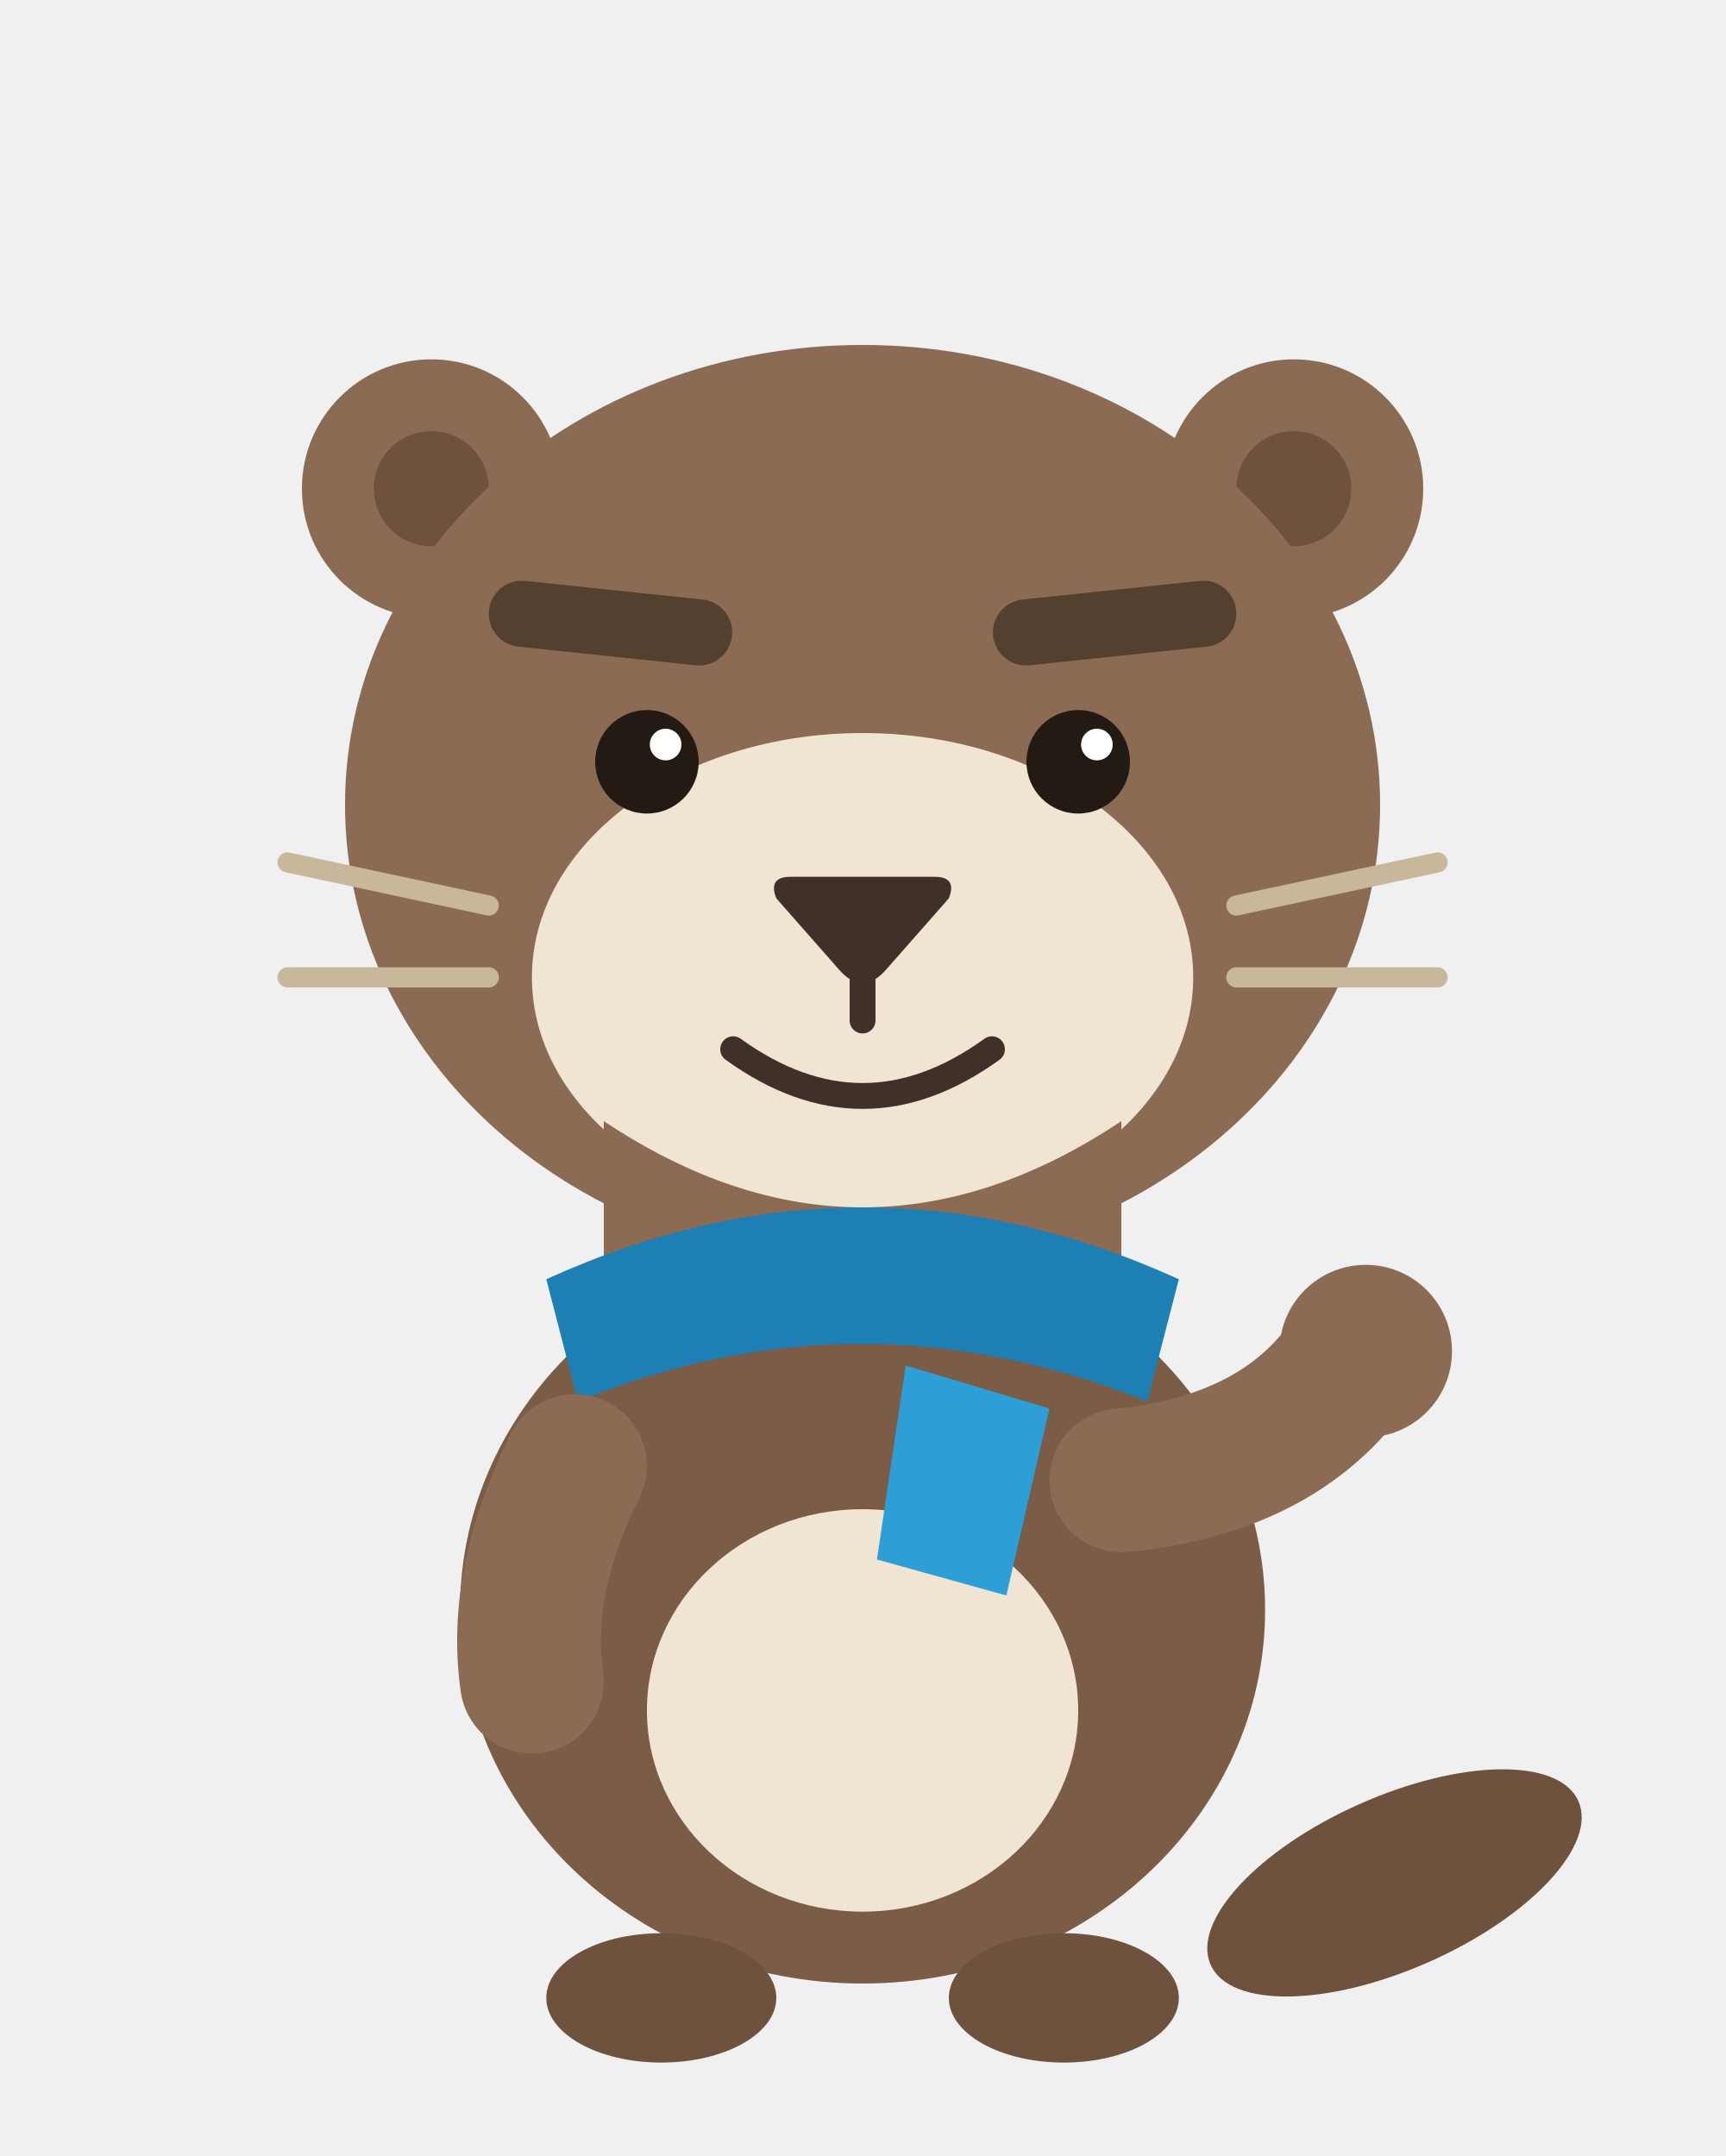
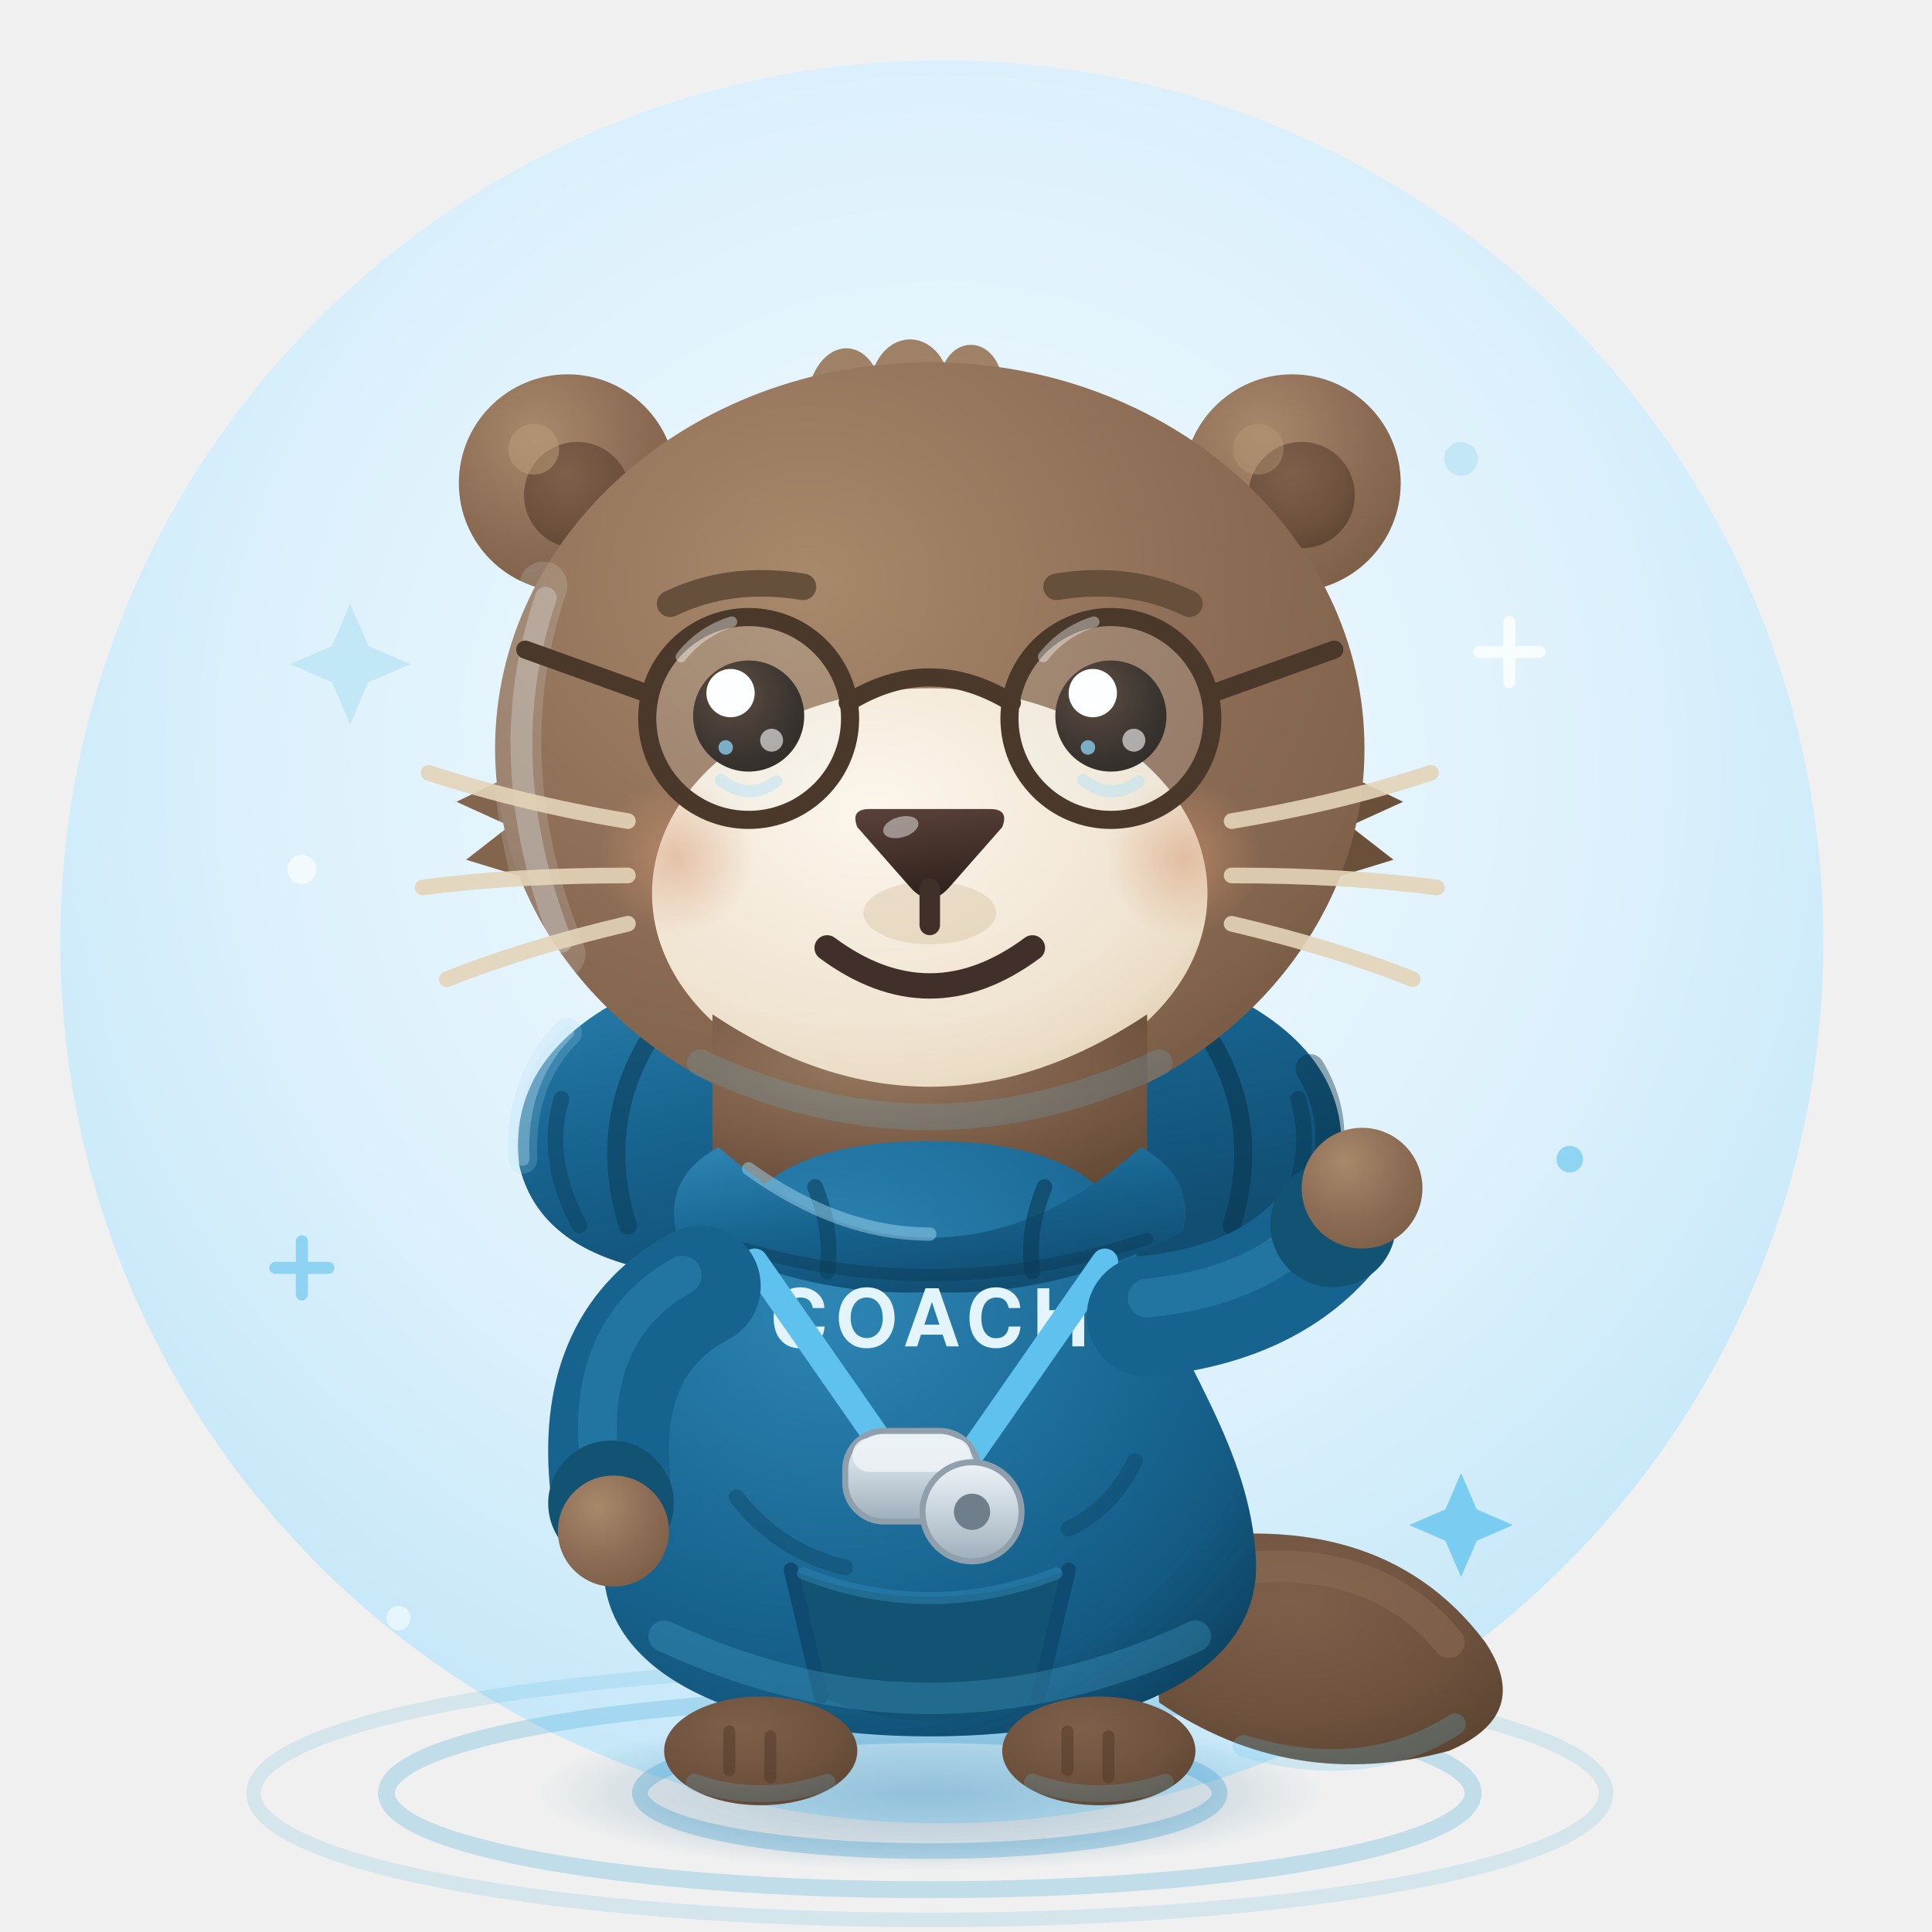
- <svg xmlns="http://www.w3.org/2000/svg" xmlns:xlink="http://www.w3.org/1999/xlink" viewBox="0 0 120 150" width="240" height="300">
+ <svg xmlns="http://www.w3.org/2000/svg" width="480" height="480" viewBox="-17 -6 160 160">
  <defs>
-     <g id="p-head">
-       <circle cx="30" cy="34" r="9" fill="#8B6B54" />
-       <circle cx="30" cy="34" r="4" fill="#6E523E" />
-       <circle cx="90" cy="34" r="9" fill="#8B6B54" />
-       <circle cx="90" cy="34" r="4" fill="#6E523E" />
-       <ellipse cx="60" cy="56" rx="36" ry="32" fill="#8B6B54" />
-       <ellipse cx="60" cy="68" rx="23" ry="17" fill="#F0E4D2" />
-       <path d="M55 61 h10 q1.6 0 1 1.5 l-4.4 5 q-1.6 1.8 -3.2 0 l-4.4 -5 q-0.6 -1.5 1 -1.5 Z" fill="#41302A" />
-       <g stroke="#C9B79C" stroke-width="1.4" stroke-linecap="round">
-         <line x1="34" y1="63" x2="20" y2="60" />
-         <line x1="34" y1="68" x2="20" y2="68" />
-         <line x1="86" y1="63" x2="100" y2="60" />
-         <line x1="86" y1="68" x2="100" y2="68" />
-       </g>
+     <radialGradient id="bg" cx="0.5" cy="0.4" r="0.62">
+       <stop offset="0" stop-color="#F2FAFF" />
+       <stop offset="0.62" stop-color="#DDF1FC" />
+       <stop offset="1" stop-color="#C4E7F8" />
+     </radialGradient>
+     <radialGradient id="furHead" cx="0.36" cy="0.28" r="0.95">
+       <stop offset="0" stop-color="#A8896B" />
+       <stop offset="0.52" stop-color="#8B6B54" />
+       <stop offset="1" stop-color="#755841" />
+     </radialGradient>
+     <radialGradient id="furBody" cx="0.36" cy="0.28" r="0.95">
+       <stop offset="0" stop-color="#97785F" />
+       <stop offset="0.55" stop-color="#7A5C47" />
+       <stop offset="1" stop-color="#5F4732" />
+     </radialGradient>
+     <radialGradient id="furInner" cx="0.4" cy="0.3" r="0.9">
+       <stop offset="0" stop-color="#7E604A" />
+       <stop offset="0.55" stop-color="#6E523E" />
+       <stop offset="1" stop-color="#56402D" />
+     </radialGradient>
+     <radialGradient id="cream" cx="0.4" cy="0.3" r="0.95">
+       <stop offset="0" stop-color="#FCF6EC" />
+       <stop offset="0.55" stop-color="#F0E4D2" />
+       <stop offset="1" stop-color="#DFCCAC" />
+     </radialGradient>
+     <radialGradient id="shadeFur" cx="0.36" cy="0.3" r="0.95">
+       <stop offset="0" stop-color="#3E2B1C" stop-opacity="0" />
+       <stop offset="0.72" stop-color="#3E2B1C" stop-opacity="0" />
+       <stop offset="1" stop-color="#3E2B1C" stop-opacity="0.3" />
+     </radialGradient>
+     <radialGradient id="shadeCream" cx="0.38" cy="0.3" r="0.95">
+       <stop offset="0" stop-color="#B08F63" stop-opacity="0" />
+       <stop offset="0.7" stop-color="#B08F63" stop-opacity="0" />
+       <stop offset="1" stop-color="#B08F63" stop-opacity="0.32" />
+     </radialGradient>
+     <radialGradient id="shadeBlue" cx="0.36" cy="0.28" r="0.95">
+       <stop offset="0" stop-color="#04263C" stop-opacity="0" />
+       <stop offset="0.7" stop-color="#04263C" stop-opacity="0" />
+       <stop offset="1" stop-color="#04263C" stop-opacity="0.48" />
+     </radialGradient>
+     <radialGradient id="hoodieBody" cx="0.35" cy="0.26" r="1">
+       <stop offset="0" stop-color="#2E86B4" />
+       <stop offset="0.55" stop-color="#17638F" />
+       <stop offset="1" stop-color="#0E4767" />
+     </radialGradient>
+     <linearGradient id="hoodOuter" x1="0" y1="0" x2="0.55" y2="1">
+       <stop offset="0" stop-color="#2E86B4" />
+       <stop offset="0.55" stop-color="#17638F" />
+       <stop offset="1" stop-color="#114E72" />
+     </linearGradient>
+     <linearGradient id="hoodInner" x1="0" y1="0" x2="0.3" y2="1">
+       <stop offset="0" stop-color="#0E4A6C" />
+       <stop offset="0.6" stop-color="#0A3A56" />
+       <stop offset="1" stop-color="#072C42" />
+     </linearGradient>
+     <linearGradient id="metal" x1="0" y1="0" x2="0" y2="1">
+       <stop offset="0" stop-color="#EEF4F8" />
+       <stop offset="0.55" stop-color="#C4D0D9" />
+       <stop offset="1" stop-color="#9DAEBA" />
+     </linearGradient>
+     <radialGradient id="eyeG" cx="0.36" cy="0.3" r="0.9">
+       <stop offset="0" stop-color="#4A3524" />
+       <stop offset="0.55" stop-color="#241A14" />
+       <stop offset="1" stop-color="#0F0A06" />
+     </radialGradient>
+     <radialGradient id="blush" cx="0.5" cy="0.5" r="0.5">
+       <stop offset="0" stop-color="#D69B77" stop-opacity="0.5" />
+       <stop offset="1" stop-color="#D69B77" stop-opacity="0" />
+     </radialGradient>
+     <radialGradient id="groundSh" cx="0.5" cy="0.5" r="0.5">
+       <stop offset="0" stop-color="#17638F" stop-opacity="0.3" />
+       <stop offset="0.7" stop-color="#17638F" stop-opacity="0.14" />
+       <stop offset="1" stop-color="#17638F" stop-opacity="0" />
+     </radialGradient>
+     <linearGradient id="noseG" x1="0" y1="0" x2="0.2" y2="1">
+       <stop offset="0" stop-color="#5A423A" />
+       <stop offset="1" stop-color="#31231D" />
+     </linearGradient>
+   </defs>
+   <circle cx="61" cy="72" r="73" fill="url(#bg)" />
+   <ellipse cx="60" cy="142.5" rx="24" ry="4.8" fill="none" stroke="#2E9FD6" stroke-width="1.3" opacity="0.3" />
+   <ellipse cx="60" cy="142.5" rx="45" ry="8" fill="none" stroke="#2E9FD6" stroke-width="1.4" opacity="0.24" />
+   <ellipse cx="60" cy="142.5" rx="56" ry="10.5" fill="none" stroke="#2E9FD6" stroke-width="1.2" opacity="0.14" />
+   <ellipse cx="60" cy="142.5" rx="33" ry="6.5" fill="url(#groundSh)" />
+   <path d="M78 122 Q97 118 106 130 Q110 136 103 139 Q90 142.5 79 135 Z" fill="url(#furInner)" />
+   <path d="M82 124.5 Q96 121.5 103 130" fill="none" stroke="#8B6B54" stroke-width="2.6" stroke-linecap="round" opacity="0.55" />
+   <path d="M86 138.6 Q96 141.6 103.5 136.8" fill="none" stroke="#5FC2EE" stroke-width="1.8" stroke-linecap="round" opacity="0.22" />
+   <path d="M34 77 Q25 82 26 90.5 Q27.5 97 36 99 L84 99 Q92.5 97 94 90.5 Q95 82 86 77 Q73 70.5 60 70.5 Q47 70.5 34 77 Z" fill="url(#hoodOuter)" />
+   <path d="M36.5 80.5 Q32.5 87.5 35 95.5" fill="none" stroke="#0C4260" stroke-width="1.5" stroke-linecap="round" opacity="0.65" />
+   <path d="M29.5 85 Q28 90 31 95.5" fill="none" stroke="#0C4260" stroke-width="1.3" stroke-linecap="round" opacity="0.5" />
+   <path d="M83.5 80.5 Q87.5 87.5 85 95.5" fill="none" stroke="#0A3A56" stroke-width="1.5" stroke-linecap="round" opacity="0.7" />
+   <path d="M90.5 85 Q92 90 89 95.5" fill="none" stroke="#0A3A56" stroke-width="1.3" stroke-linecap="round" opacity="0.55" />
+   <path d="M91.5 82.5 Q94.5 87.5 92 93 Q90 96.5 85.5 98" fill="none" stroke="#072C42" stroke-width="2.4" stroke-linecap="round" opacity="0.4" />
+   <path d="M30 79.5 Q26 83.5 26.3 90" fill="none" stroke="#A9DBF3" stroke-width="2.4" stroke-linecap="round" opacity="0.2" />
+   <path d="M30 79.5 Q26 83.5 26.3 90" fill="none" stroke="#CDE9F8" stroke-width="1.1" stroke-linecap="round" opacity="0.32" />
+   <g>
+     <path d="M50 26 C51 22.4 54 21.9 55.4 24.4 C56.6 21.5 59.8 21.3 61.2 24.1 C62.4 21.7 65.4 22.1 66 25.3 C60.8 24 55.4 24 50 26 Z" fill="#9B7C60" opacity="0.95" />
+     <path d="M25.8 58 l-5 2.4 4.4 2 -3.6 2.8 4.9 1.5 Z" fill="#83654E" />
+     <path d="M94.2 58 l5 2.4 -4.4 2 3.6 2.8 -4.9 1.5 Z" fill="#6B5039" />
+     <circle cx="30" cy="34" r="9" fill="url(#furHead)" />
+     <circle cx="30.8" cy="35" r="4.4" fill="url(#furInner)" />
+     <circle cx="27.2" cy="31.2" r="2.1" fill="#B99A78" opacity="0.55" />
+     <circle cx="90" cy="34" r="9" fill="url(#furHead)" />
+     <circle cx="90.8" cy="35" r="4.4" fill="url(#furInner)" />
+     <circle cx="87.2" cy="31.2" r="2.1" fill="#B99A78" opacity="0.4" />
+     <ellipse cx="60" cy="56" rx="36" ry="32" fill="url(#furHead)" />
+     <ellipse cx="60" cy="56" rx="36" ry="32" fill="url(#shadeFur)" />
+     <path d="M29.5 73 Q23 57 28 42.5" fill="none" stroke="#EAF6FD" stroke-width="4" stroke-linecap="round" opacity="0.16" />
+     <path d="M29.5 72 Q23.6 57 28.2 43.5" fill="none" stroke="#EAF6FD" stroke-width="1.8" stroke-linecap="round" opacity="0.28" />
+     <ellipse cx="60" cy="68" rx="23" ry="17" fill="url(#cream)" />
+     <ellipse cx="60" cy="68" rx="23" ry="17" fill="url(#shadeCream)" />
+     <circle cx="39" cy="65" r="6.5" fill="url(#blush)" />
+     <circle cx="81" cy="65" r="6.5" fill="url(#blush)" />
+     <ellipse cx="60" cy="69.6" rx="5.5" ry="2.6" fill="#C9AE85" opacity="0.3" />
+     <path d="M55 61 h10 q1.6 0 1 1.5 l-4.4 5 q-1.6 1.8 -3.2 0 l-4.4 -5 q-0.6 -1.5 1 -1.5 Z" fill="url(#noseG)" />
+     <ellipse cx="57.6" cy="62.5" rx="1.5" ry="0.85" fill="#FFFFFF" opacity="0.45" transform="rotate(-16 57.6 62.5)" />
+     <path d="M60 67.6 v3" stroke="#41302A" stroke-width="1.7" fill="none" stroke-linecap="round" />
+     <path d="M51.5 72.5 q8.5 6.3 17 0" stroke="#41302A" stroke-width="2.1" fill="none" stroke-linecap="round" />
+     <circle cx="45" cy="53.3" r="4.6" fill="url(#eyeG)" />
+     <circle cx="43.5" cy="51.4" r="2" fill="#FFFFFF" />
+     <circle cx="46.9" cy="55.3" r="0.95" fill="#FFFFFF" opacity="0.6" />
+     <circle cx="43.1" cy="55.9" r="0.6" fill="#7CC5E8" opacity="0.8" />
+     <circle cx="75" cy="53.3" r="4.6" fill="url(#eyeG)" />
+     <circle cx="73.5" cy="51.4" r="2" fill="#FFFFFF" />
+     <circle cx="76.9" cy="55.3" r="0.95" fill="#FFFFFF" opacity="0.6" />
+     <circle cx="73.1" cy="55.9" r="0.6" fill="#7CC5E8" opacity="0.8" />
+     <path d="M42.7 58.6 q2.3 1.8 4.6 0.1" fill="none" stroke="#AEDFF6" stroke-width="1" stroke-linecap="round" opacity="0.5" />
+     <path d="M72.7 58.6 q2.3 1.8 4.6 0.1" fill="none" stroke="#AEDFF6" stroke-width="1" stroke-linecap="round" opacity="0.5" />
+     <path d="M38.5 44 Q43.5 41.6 49.5 42.6" stroke="#66503B" stroke-width="2.2" fill="none" stroke-linecap="round" />
+     <path d="M81.5 44 Q76.5 41.6 70.5 42.6" stroke="#66503B" stroke-width="2.2" fill="none" stroke-linecap="round" />
+     <g fill="none" stroke="#4A382A" stroke-width="1.5" stroke-linecap="round">
+       <circle cx="45" cy="53.5" r="8.4" fill="#EAF7FF" fill-opacity="0.13" />
+       <circle cx="75" cy="53.5" r="8.4" fill="#EAF7FF" fill-opacity="0.13" />
+       <path d="M53.2 52.2 q6.8 -4.2 13.6 0" />
+       <path d="M36.8 51.5 L26.5 47.8" />
+       <path d="M83.2 51.5 L93.5 47.8" />
    </g>
-     <g id="p-body">
-       <ellipse cx="97" cy="131" rx="14" ry="6" fill="#6E523E" transform="rotate(-24 97 131)" />
-       <path d="M42 78 q18 12 36 0 v14 h-36 Z" fill="#8B6B54" />
-       <ellipse cx="60" cy="112" rx="28" ry="26" fill="#7A5C47" />
-       <ellipse cx="60" cy="119" rx="15" ry="14" fill="#F0E4D2" />
-       <ellipse cx="46" cy="139" rx="8" ry="4.5" fill="#6E523E" />
-       <ellipse cx="74" cy="139" rx="8" ry="4.5" fill="#6E523E" />
-       <path d="M38 89 q22 -10 44 0 l-2.2 8.5 q-20 -8 -39.6 0 Z" fill="#1E7FB4" />
-       <path d="M63 95 l10 3 -3 13 -9 -2.5 Z" fill="#2E9FD6" />
+     <path d="M39.4 48.4 a8.4 8.4 0 0 1 4.2 -2.9" fill="none" stroke="#FFFFFF" stroke-width="0.9" stroke-linecap="round" opacity="0.38" />
+     <path d="M69.4 48.4 a8.4 8.4 0 0 1 4.2 -2.9" fill="none" stroke="#FFFFFF" stroke-width="0.9" stroke-linecap="round" opacity="0.38" />
+     <g stroke="#E3D4B8" stroke-width="1.3" stroke-linecap="round" opacity="0.9" fill="none">
+       <path d="M35 62 q-9 -1.5 -16.5 -4" />
+       <path d="M35 66.5 q-9.5 0 -17 1" />
+       <path d="M35 70.5 q-8.5 2 -15 4.6" />
+       <path d="M85 62 q9 -1.5 16.5 -4" />
+       <path d="M85 66.5 q9.5 0 17 1" />
+       <path d="M85 70.5 q8.5 2 15 4.6" />
    </g>
-     <g id="p-brows">
-       <rect x="34" y="41" width="17" height="4.6" rx="2.3" fill="#54402F" transform="rotate(6 42 43)" />
-       <rect x="69" y="41" width="17" height="4.6" rx="2.3" fill="#54402F" transform="rotate(-6 78 43)" />
-     </g>
-     <g id="p-brows-worry">
-       <rect x="34" y="41" width="17" height="4.6" rx="2.3" fill="#54402F" transform="rotate(-9 42 43)" />
-       <rect x="69" y="41" width="17" height="4.6" rx="2.3" fill="#54402F" transform="rotate(9 78 43)" />
-     </g>
-     <g id="p-eyes-open">
-       <circle cx="45" cy="53" r="3.6" fill="#241A14" />
-       <circle cx="46.3" cy="51.8" r="1.1" fill="#fff" />
-       <circle cx="75" cy="53" r="3.6" fill="#241A14" />
-       <circle cx="76.3" cy="51.8" r="1.1" fill="#fff" />
-     </g>
-     <g id="p-eyes-happy" stroke="#241A14" stroke-width="2.4" fill="none" stroke-linecap="round">
-       <path d="M41 54 q4 -5 8 0" />
-       <path d="M71 54 q4 -5 8 0" />
-     </g>
-     <g id="p-eyes-closed" stroke="#241A14" stroke-width="2.2" fill="none" stroke-linecap="round">
-       <path d="M41 53 q4 3.5 8 0" />
-       <path d="M71 53 q4 3.5 8 0" />
-     </g>
-     <g id="p-mouth-neutral" stroke="#41302A" stroke-width="1.8" fill="none" stroke-linecap="round">
-       <path d="M60 68 v3" />
-       <path d="M53 74 q7 4 14 0" />
-     </g>
-     <g id="p-mouth-smile" stroke="#41302A" stroke-width="1.8" fill="none" stroke-linecap="round">
-       <path d="M60 68 v3" />
-       <path d="M51 73 q9 6.5 18 0" />
-     </g>
-     <g id="p-mouth-open">
-       <path d="M60 68 v2" stroke="#41302A" stroke-width="1.8" stroke-linecap="round" />
-       <ellipse cx="60" cy="76.5" rx="5.5" ry="4.2" fill="#41302A" />
-     </g>
-     <g id="p-mouth-worry" stroke="#41302A" stroke-width="1.8" fill="none" stroke-linecap="round">
-       <path d="M60 68 v3" />
-       <path d="M55 75 q5 -3.5 10 0" />
-     </g>
-     <g id="p-arms-down" stroke="#8B6B54" stroke-width="10" stroke-linecap="round" fill="none">
-       <path d="M40 102 q-4 8 -3 15" />
-       <path d="M80 102 q4 8 3 15" />
-     </g>
-     <g id="p-arms-up">
-       <g stroke="#8B6B54" stroke-width="10" stroke-linecap="round" fill="none">
-         <path d="M40 101 q-11 -7 -14 -18" />
-         <path d="M80 101 q11 -7 14 -18" />
-       </g>
-       <circle cx="25" cy="81" r="5.6" fill="#8B6B54" />
-       <circle cx="95" cy="81" r="5.6" fill="#8B6B54" />
-     </g>
-     <g id="p-arm-point">
-       <g stroke="#8B6B54" stroke-width="10" stroke-linecap="round" fill="none">
-         <path d="M40 102 q-4 8 -3 15" />
-         <path d="M78 102 q14 -5 22 -13" />
-       </g>
-       <circle cx="102" cy="87" r="5.6" fill="#8B6B54" />
-     </g>
-     <g id="p-arm-cheer">
-       <g stroke="#8B6B54" stroke-width="10" stroke-linecap="round" fill="none">
-         <path d="M40 102 q-4 8 -3 15" />
-         <path d="M78 103 q10 -1 15 -7" />
-       </g>
-       <circle cx="95" cy="94" r="6" fill="#8B6B54" />
-     </g>
-     <g id="p-arms-crossed">
-       <g stroke="#8B6B54" stroke-width="10" stroke-linecap="round" fill="none">
-         <path d="M41 105 q19 11 37 -1" />
-         <path d="M79 105 q-19 11 -37 -1" />
-       </g>
-     </g>
-     <g id="p-paws-together">
-       <g stroke="#8B6B54" stroke-width="10" stroke-linecap="round" fill="none">
-         <path d="M41 103 q6 6 13 7" />
-         <path d="M79 103 q-6 6 -13 7" />
-       </g>
-       <circle cx="55" cy="111" r="5.6" fill="#8B6B54" />
-       <circle cx="65" cy="111" r="5.6" fill="#8B6B54" />
-     </g>
-     <g id="p-zzz" fill="#5B87A3" font-weight="700">
-       <text x="94" y="40" font-size="10">z</text>
-       <text x="101" y="31" font-size="13">z</text>
-       <text x="110" y="21" font-size="16">z</text>
-     </g>
-     <g id="p-bubbles" fill="#9DC3D9">
-       <circle cx="97" cy="45" r="3" />
-       <circle cx="105" cy="36" r="4.6" />
-     </g>
-     <g id="p-sparkles" fill="#2E9FD6">
-       <path d="M18 66 l1.8 4.6 4.6 1.8 -4.6 1.8 -1.8 4.6 -1.8 -4.6 -4.6 -1.8 4.6 -1.8 Z" />
-       <path d="M100 60 l1.5 3.8 3.8 1.5 -3.8 1.5 -1.5 3.8 -1.5 -3.8 -3.8 -1.5 3.8 -1.5 Z" />
-     </g>
-     <g id="p-clap-arcs" stroke="#2E9FD6" stroke-width="2" fill="none" stroke-linecap="round">
-       <path d="M45 100 q-4 5 -3 10" />
-       <path d="M75 100 q4 5 3 10" />
-     </g>
-   </defs>
-   <use xlink:href="#p-head" href="#p-head" />
-   <use xlink:href="#p-body" href="#p-body" />
-   <use xlink:href="#p-arm-cheer" href="#p-arm-cheer" />
-   <use xlink:href="#p-brows" href="#p-brows" />
-   <use xlink:href="#p-eyes-open" href="#p-eyes-open" />
-   <use xlink:href="#p-mouth-smile" href="#p-mouth-smile" />
+   </g>
+   <path d="M42 78 q18 12 36 0 v14 h-36 Z" fill="url(#furBody)" />
+   <path d="M41 82 Q60 91 79 82" fill="none" stroke="#5FC2EE" stroke-width="2.2" stroke-linecap="round" opacity="0.18" />
+   <path d="M60 88.5 C51 88.5 45 91 43.5 96.5 C39 107 33.5 114 33 123 C32.4 132.6 44 137.8 60 137.8 C76 137.8 87.6 132.6 87 123 C86.5 114 81 107 76.5 96.5 C75 91 69 88.5 60 88.5 Z" fill="url(#hoodieBody)" />
+   <path d="M60 88.5 C51 88.5 45 91 43.5 96.5 C39 107 33.5 114 33 123 C32.4 132.6 44 137.8 60 137.8 C76 137.8 87.6 132.6 87 123 C86.5 114 81 107 76.5 96.5 C75 91 69 88.5 60 88.5 Z" fill="url(#shadeBlue)" />
+   <path d="M35.5 120 Q33 109 41 98.5" fill="none" stroke="#9ED4F0" stroke-width="2" stroke-linecap="round" opacity="0.45" />
+   <path d="M42.5 89 Q51 96.5 60 96.5 Q69 96.5 77.5 89 Q82 91.5 81 96 Q70.5 101.5 60 101 Q49.5 101.5 39 96 Q38 91.5 42.5 89 Z" fill="url(#hoodOuter)" />
+   <path d="M50.5 92.3 Q52 96 51.5 99.3" fill="none" stroke="#0C4260" stroke-width="1.3" stroke-linecap="round" opacity="0.6" />
+   <path d="M69.5 92.3 Q68 96 68.5 99.3" fill="none" stroke="#0A3A56" stroke-width="1.3" stroke-linecap="round" opacity="0.6" />
+   <path d="M45 90.8 Q52.5 96.2 60 96.2" fill="none" stroke="#9ED4F0" stroke-width="1.1" stroke-linecap="round" opacity="0.5" />
+   <path d="M42 96.6 Q60 102.6 78 96.6" fill="none" stroke="#0A3A56" stroke-width="1" stroke-linecap="round" opacity="0.45" />
+   <path d="M48.5 124 Q60 128.5 71.5 124 L69 134.5 Q60 138.5 51 134.5 Z" fill="#125273" />
+   <path d="M48.5 124 L51 134.5" stroke="#0F4B70" stroke-width="1.2" fill="none" stroke-linecap="round" />
+   <path d="M71.5 124 L69 134.5" stroke="#0F4B70" stroke-width="1.2" fill="none" stroke-linecap="round" />
+   <path d="M49.5 124.3 Q60 128.4 70.5 124.3" stroke="#2E86B4" stroke-width="1" fill="none" stroke-linecap="round" opacity="0.5" />
+   <path d="M44 118 q3.5 4.5 9 5.8" stroke="#0E4767" stroke-width="1.3" fill="none" stroke-linecap="round" opacity="0.45" />
+   <path d="M77 115 q-2 4 -5.5 5.6" stroke="#0E4767" stroke-width="1.3" fill="none" stroke-linecap="round" opacity="0.45" />
+   <text x="60" y="105.5" font-size="6.6" font-weight="800" fill="#E3F4FC" text-anchor="middle" font-family="'Helvetica Neue',Helvetica,Arial,sans-serif" letter-spacing="0.7">COACH</text>
+   <path d="M45.5 98.5 L57 115" stroke="#5FC2EE" stroke-width="2.2" fill="none" stroke-linecap="round" />
+   <path d="M74.5 98.5 L63 115" stroke="#5FC2EE" stroke-width="2.2" fill="none" stroke-linecap="round" />
+   <rect x="53" y="112.5" width="11" height="7.5" rx="3.2" fill="url(#metal)" stroke="#8FA0AC" stroke-width="0.5" />
+   <rect x="53.6" y="113.1" width="9.8" height="2.8" rx="1.4" fill="#EDF3F7" opacity="0.85" />
+   <circle cx="63.5" cy="119.2" r="4.1" fill="url(#metal)" stroke="#8FA0AC" stroke-width="0.5" />
+   <circle cx="63.5" cy="119.2" r="1.5" fill="#6E7E8A" />
+   <path d="M38 129.5 Q60 139.8 82 129.5" fill="none" stroke="#5FC2EE" stroke-width="2.6" stroke-linecap="round" opacity="0.22" />
+   <ellipse cx="46" cy="139" rx="8" ry="4.5" fill="url(#furInner)" />
+   <ellipse cx="74" cy="139" rx="8" ry="4.5" fill="url(#furInner)" />
+   <g stroke="#4F3826" stroke-width="1" stroke-linecap="round" opacity="0.5">
+     <path d="M43.4 137.4 v3.2" />
+     <path d="M46.8 137.8 v3.4" />
+     <path d="M71.4 137.4 v3.2" />
+     <path d="M74.8 137.8 v3.4" />
+   </g>
+   <path d="M40.5 141.6 Q46 143.5 51.5 141.6" fill="none" stroke="#5FC2EE" stroke-width="1.4" stroke-linecap="round" opacity="0.2" />
+   <path d="M68.5 141.6 Q74 143.5 79.5 141.6" fill="none" stroke="#5FC2EE" stroke-width="1.4" stroke-linecap="round" opacity="0.2" />
+   <path d="M41 100.5 q-8.5 4.5 -7.5 16" stroke="#17638F" stroke-width="10" stroke-linecap="round" fill="none" />
+   <path d="M39.5 99.6 q-7.5 4.2 -7 14" stroke="#2E86B4" stroke-width="3.2" stroke-linecap="round" fill="none" opacity="0.5" />
+   <circle cx="33.6" cy="118.5" r="5.2" fill="#125273" />
+   <circle cx="33.8" cy="120.8" r="4.6" fill="url(#furHead)" />
+   <path d="M78 103 q10 -1 15 -7" stroke="#17638F" stroke-width="10" stroke-linecap="round" fill="none" />
+   <path d="M78 101.5 q9.5 -0.9 14.2 -6.5" stroke="#2E86B4" stroke-width="3.2" stroke-linecap="round" fill="none" opacity="0.5" />
+   <circle cx="93.4" cy="95.4" r="5.2" fill="#125273" />
+   <circle cx="95.8" cy="92.4" r="5" fill="url(#furHead)" />
+   <g stroke="#FFFFFF" stroke-width="1" stroke-linecap="round" opacity="0.75">
+     <path d="M108 45.5 v5" />
+     <path d="M105.5 48 h5" />
+   </g>
+   <g stroke="#5FC2EE" stroke-width="1" stroke-linecap="round" opacity="0.6">
+     <path d="M8 96.8 v4.4" />
+     <path d="M5.8 99 h4.4" />
+   </g>
+   <path d="M12 44 l1.5 3.5 3.5 1.5 -3.5 1.5 -1.5 3.5 -1.5 -3.5 -3.5 -1.5 3.5 -1.5 Z" fill="#BFE5F6" opacity="0.9" />
+   <path d="M104 116 l1.3 3 3 1.3 -3 1.3 -1.3 3 -1.3 -3 -3 -1.3 3 -1.3 Z" fill="#5FC2EE" opacity="0.75" />
+   <circle cx="104" cy="32" r="1.4" fill="#BFE5F6" opacity="0.85" />
+   <circle cx="8" cy="66" r="1.2" fill="#FFFFFF" opacity="0.65" />
+   <circle cx="113" cy="90" r="1.1" fill="#5FC2EE" opacity="0.6" />
+   <circle cx="16" cy="128" r="1" fill="#FFFFFF" opacity="0.55" />
</svg>
